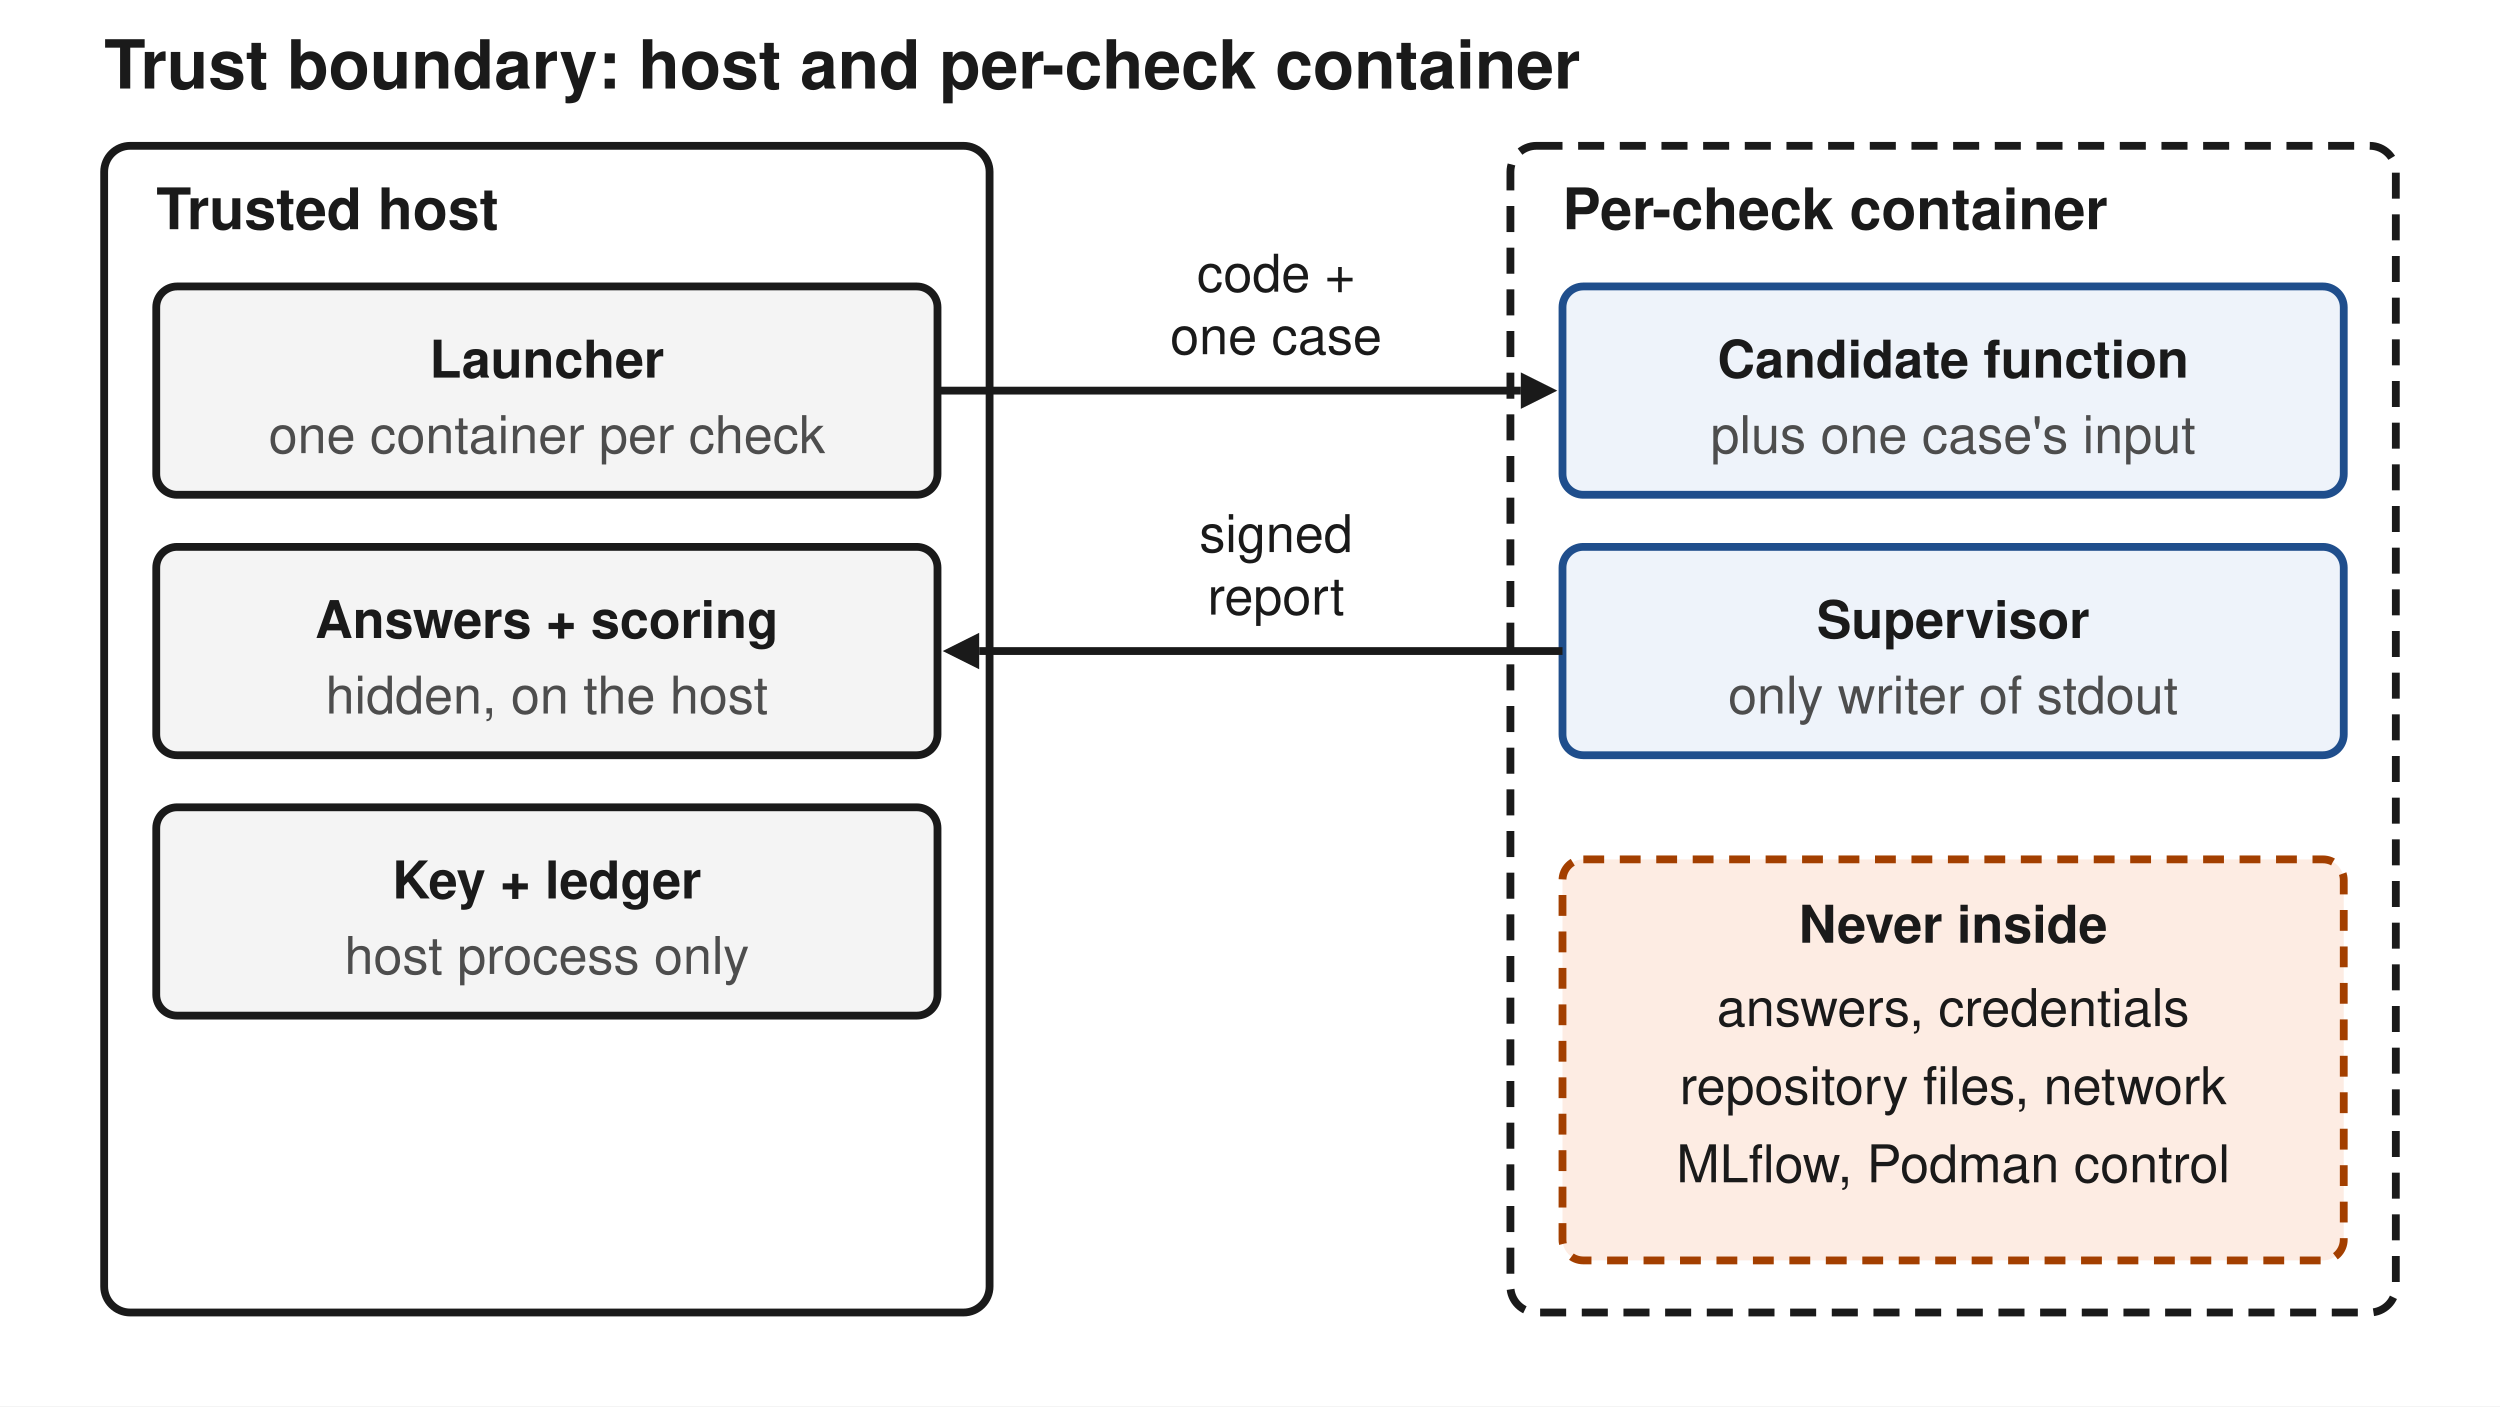
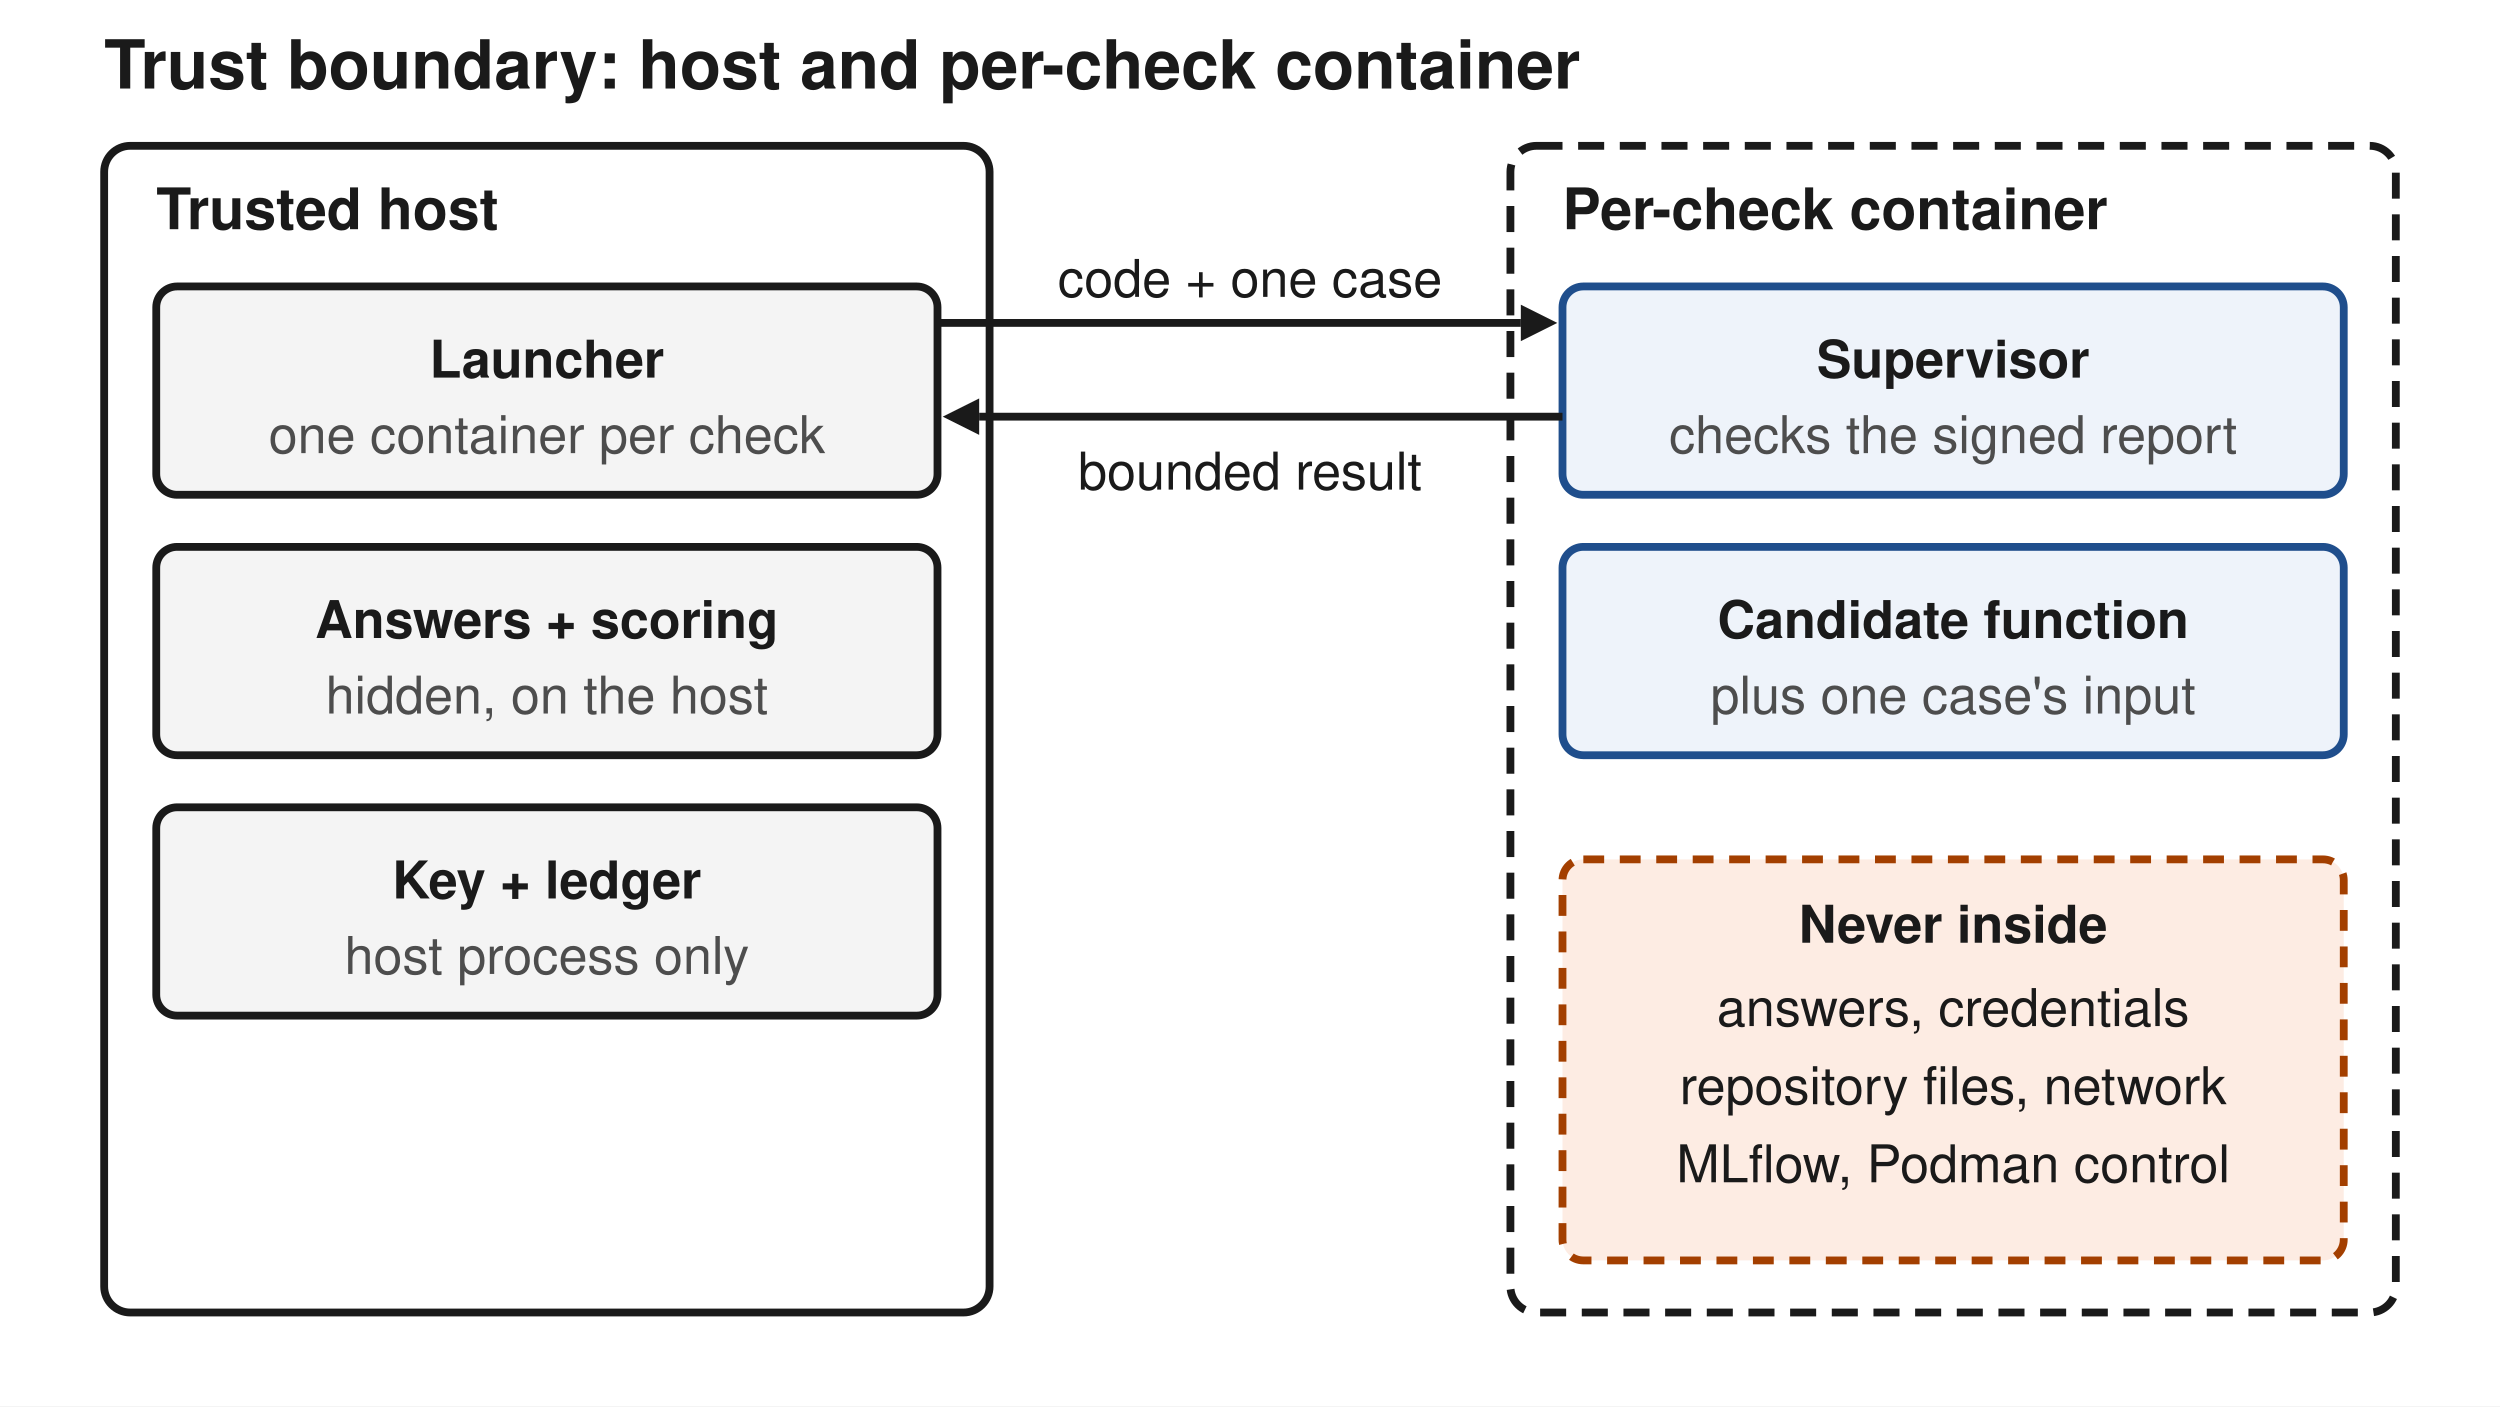
<svg xmlns="http://www.w3.org/2000/svg" viewBox="0 0 960 540" width="960" height="540" role="img" aria-labelledby="diagram-trust-boundary-title diagram-trust-boundary-desc">
  <style>text{font-family:system-ui,-apple-system,"Segoe UI",Helvetica,Arial,sans-serif}</style>
  <rect x="0" y="0" width="960" height="540" fill="#ffffff" />
  <text x="40" y="34" font-size="26" font-weight="bold" fill="#1a1a1a">Trust boundary: host and per-check container</text>
  <rect x="40" y="56" width="340" height="448" rx="10" fill="none" stroke="#1a1a1a" stroke-width="3" />
  <text x="60" y="88" font-size="22" font-weight="bold" fill="#1a1a1a">Trusted host</text>
  <rect x="580" y="56" width="340" height="448" rx="10" fill="none" stroke="#1a1a1a" stroke-width="3" stroke-dasharray="10 6" />
  <text x="600" y="88" font-size="22" font-weight="bold" fill="#1a1a1a">Per-check container</text>
  <rect x="60" y="110" width="300" height="80" rx="8" fill="#f4f4f4" stroke="#1a1a1a" stroke-width="3" />
  <text x="210" y="145" font-size="20" font-weight="bold" text-anchor="middle" fill="#1a1a1a">Launcher</text>
  <text x="210" y="174" font-size="20" text-anchor="middle" fill="#4d4d4d">one container per check</text>
  <rect x="60" y="210" width="300" height="80" rx="8" fill="#f4f4f4" stroke="#1a1a1a" stroke-width="3" />
  <text x="210" y="245" font-size="20" font-weight="bold" text-anchor="middle" fill="#1a1a1a">Answers + scoring</text>
  <text x="210" y="274" font-size="20" text-anchor="middle" fill="#4d4d4d">hidden, on the host</text>
  <rect x="60" y="310" width="300" height="80" rx="8" fill="#f4f4f4" stroke="#1a1a1a" stroke-width="3" />
  <text x="210" y="345" font-size="20" font-weight="bold" text-anchor="middle" fill="#1a1a1a">Key + ledger</text>
  <text x="210" y="374" font-size="20" text-anchor="middle" fill="#4d4d4d">host process only</text>
  <rect x="600" y="110" width="300" height="80" rx="8" fill="#eef3fa" stroke="#1f4e8c" stroke-width="3" />
-   <text x="750" y="145" font-size="20" font-weight="bold" text-anchor="middle" fill="#1a1a1a">Candidate function</text>
-   <text x="750" y="174" font-size="20" text-anchor="middle" fill="#4d4d4d">plus one case's input</text>
+   <text x="750" y="145" font-size="20" font-weight="bold" text-anchor="middle" fill="#1a1a1a">Supervisor</text>
+   <text x="750" y="174" font-size="20" text-anchor="middle" fill="#4d4d4d">checks the signed report</text>
  <rect x="600" y="210" width="300" height="80" rx="8" fill="#eef3fa" stroke="#1f4e8c" stroke-width="3" />
-   <text x="750" y="245" font-size="20" font-weight="bold" text-anchor="middle" fill="#1a1a1a">Supervisor</text>
-   <text x="750" y="274" font-size="20" text-anchor="middle" fill="#4d4d4d">only writer of stdout</text>
+   <text x="750" y="245" font-size="20" font-weight="bold" text-anchor="middle" fill="#1a1a1a">Candidate function</text>
+   <text x="750" y="274" font-size="20" text-anchor="middle" fill="#4d4d4d">plus one case's input</text>
  <rect x="600" y="330" width="300" height="154" rx="8" fill="#fdece3" stroke="#a33f00" stroke-width="3" stroke-dasharray="8 6" />
  <text x="750" y="362" font-size="20" font-weight="bold" text-anchor="middle" fill="#1a1a1a">Never inside</text>
  <text x="750" y="394" font-size="20" text-anchor="middle" fill="#1a1a1a">answers, credentials</text>
  <text x="750" y="424" font-size="20" text-anchor="middle" fill="#1a1a1a">repository files, network</text>
  <text x="750" y="454" font-size="20" text-anchor="middle" fill="#1a1a1a">MLflow, Podman control</text>
-   <path d="M360 150H584" stroke="#1a1a1a" stroke-width="3" fill="none" />
-   <path d="M598 150L584 143L584 157Z" fill="#1a1a1a" stroke="none" />
-   <text x="490" y="112" font-size="20" text-anchor="middle" fill="#1a1a1a">code +</text>
-   <text x="490" y="136" font-size="20" text-anchor="middle" fill="#1a1a1a">one case</text>
-   <path d="M600 250H376" stroke="#1a1a1a" stroke-width="3" fill="none" />
-   <path d="M362 250L376 243L376 257Z" fill="#1a1a1a" stroke="none" />
-   <text x="490" y="212" font-size="20" text-anchor="middle" fill="#1a1a1a">signed</text>
-   <text x="490" y="236" font-size="20" text-anchor="middle" fill="#1a1a1a">report</text>
+   <path d="M360 124H584" stroke="#1a1a1a" stroke-width="3" fill="none" />
+   <path d="M598 124L584 117L584 131Z" fill="#1a1a1a" stroke="none" />
+   <text x="480" y="114" font-size="20" text-anchor="middle" fill="#1a1a1a">code + one case</text>
+   <path d="M600 160H376" stroke="#1a1a1a" stroke-width="3" fill="none" />
+   <path d="M362 160L376 153L376 167Z" fill="#1a1a1a" stroke="none" />
+   <text x="480" y="188" font-size="20" text-anchor="middle" fill="#1a1a1a">bounded result</text>
</svg>
